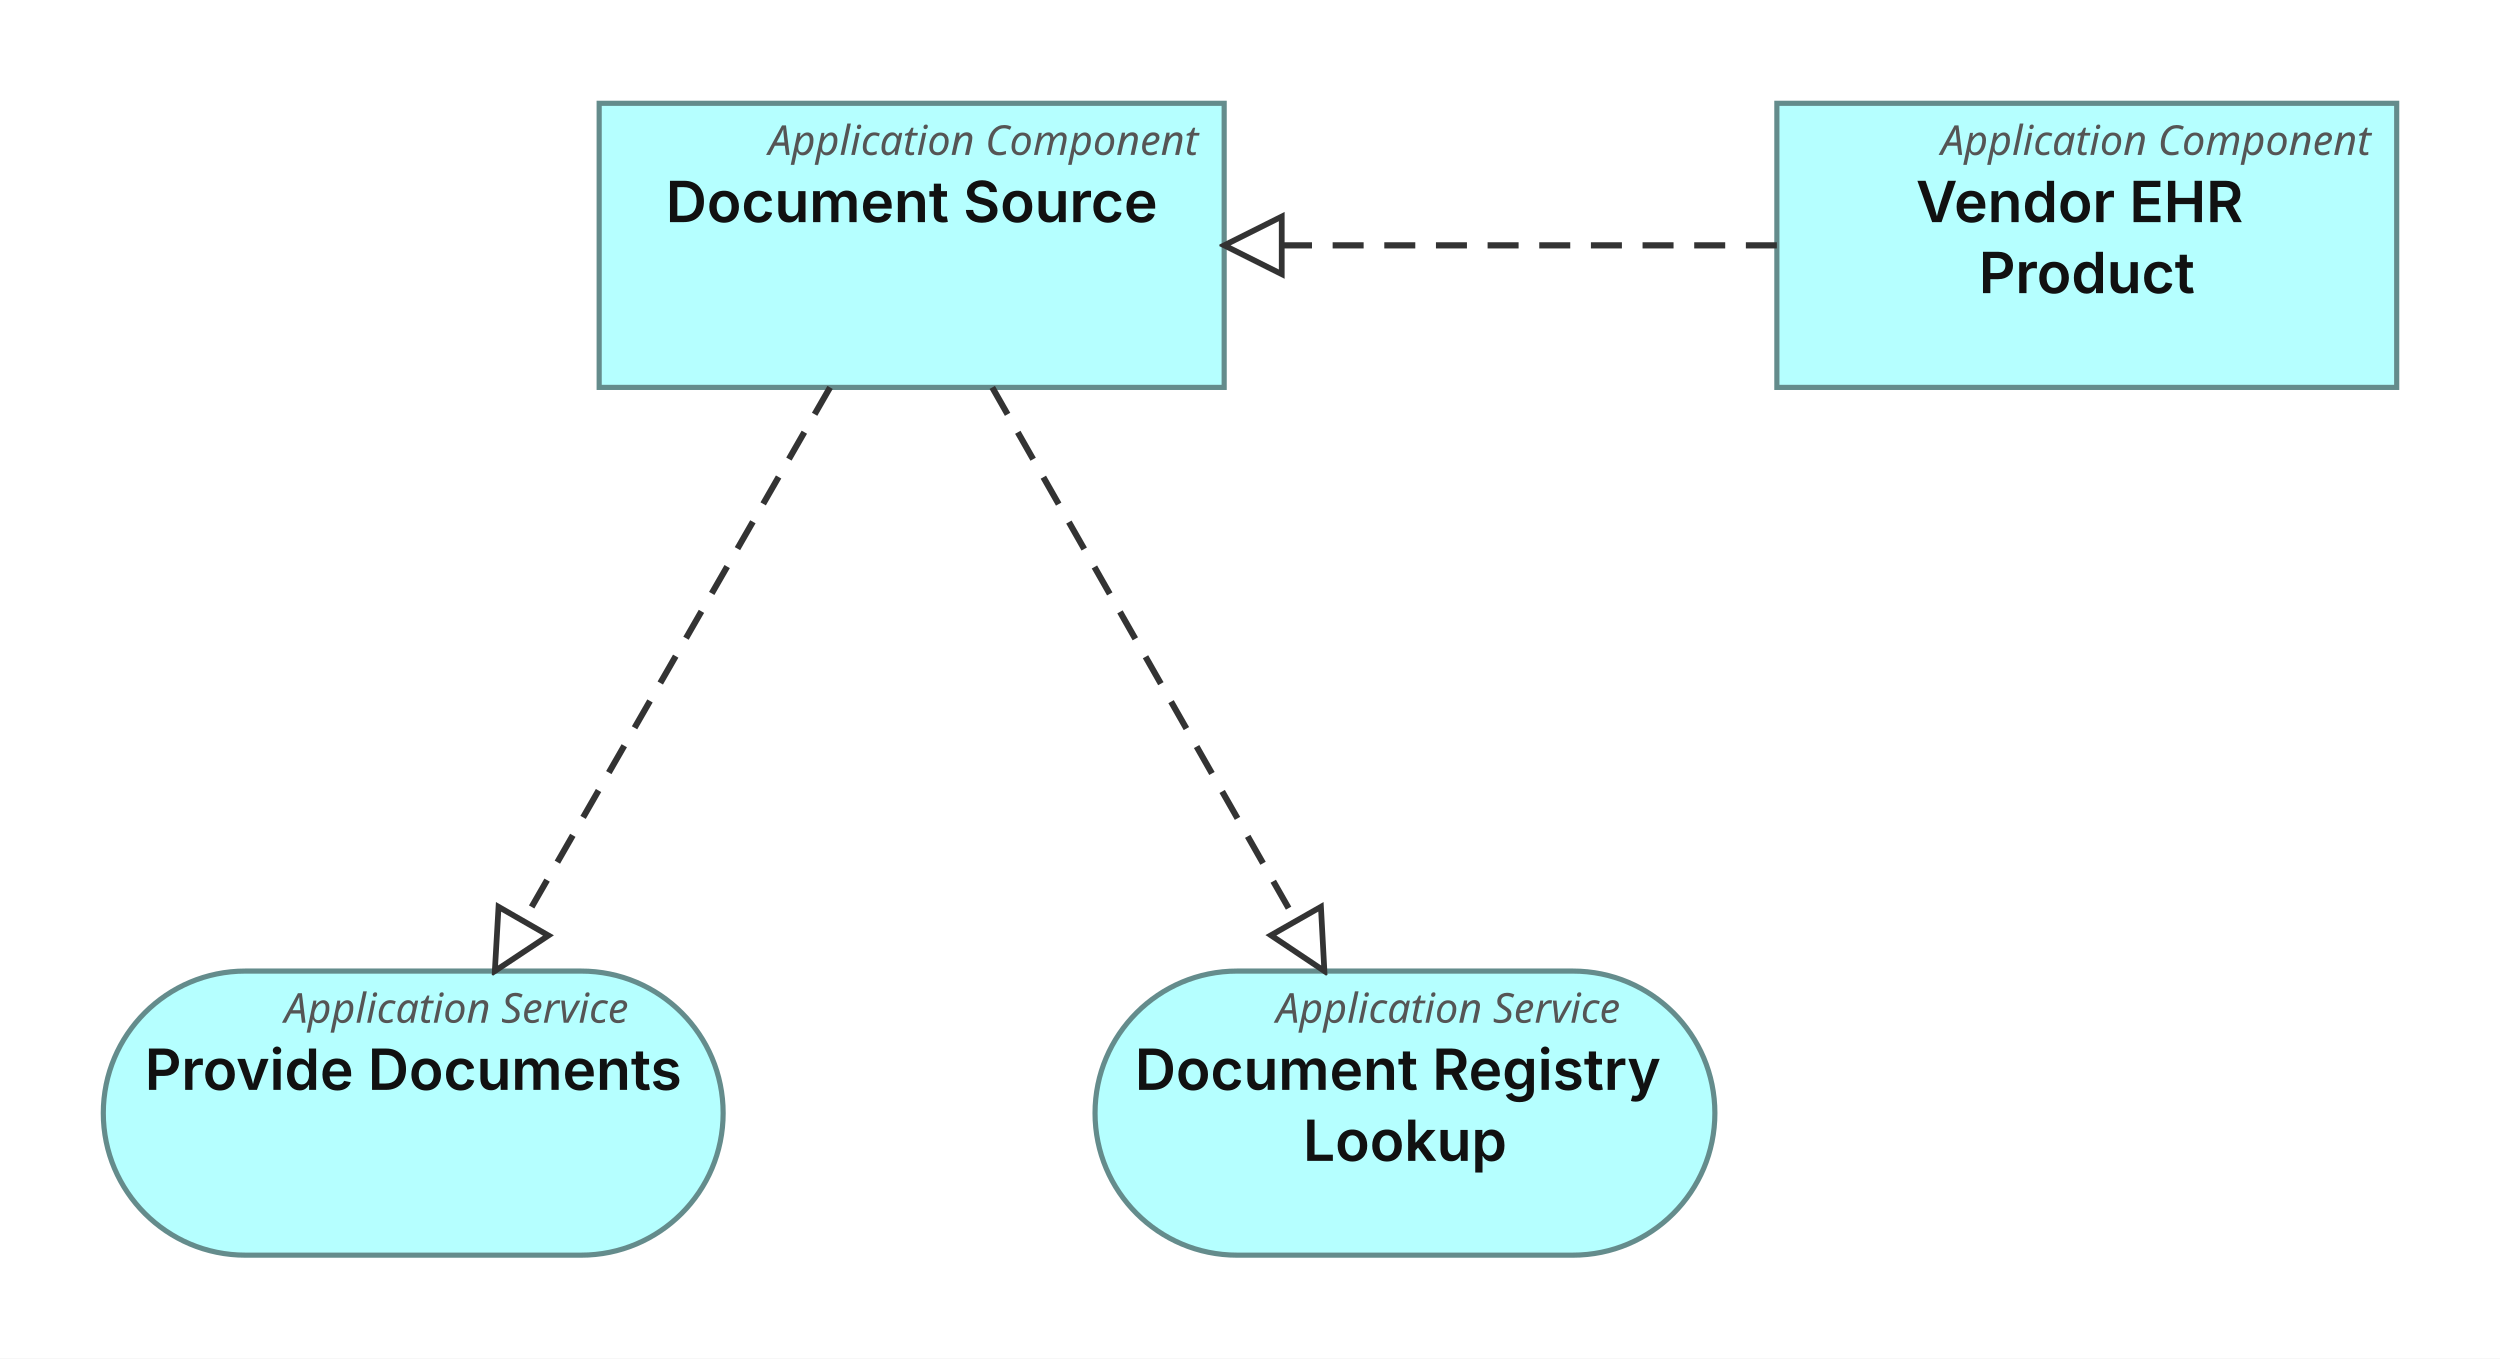
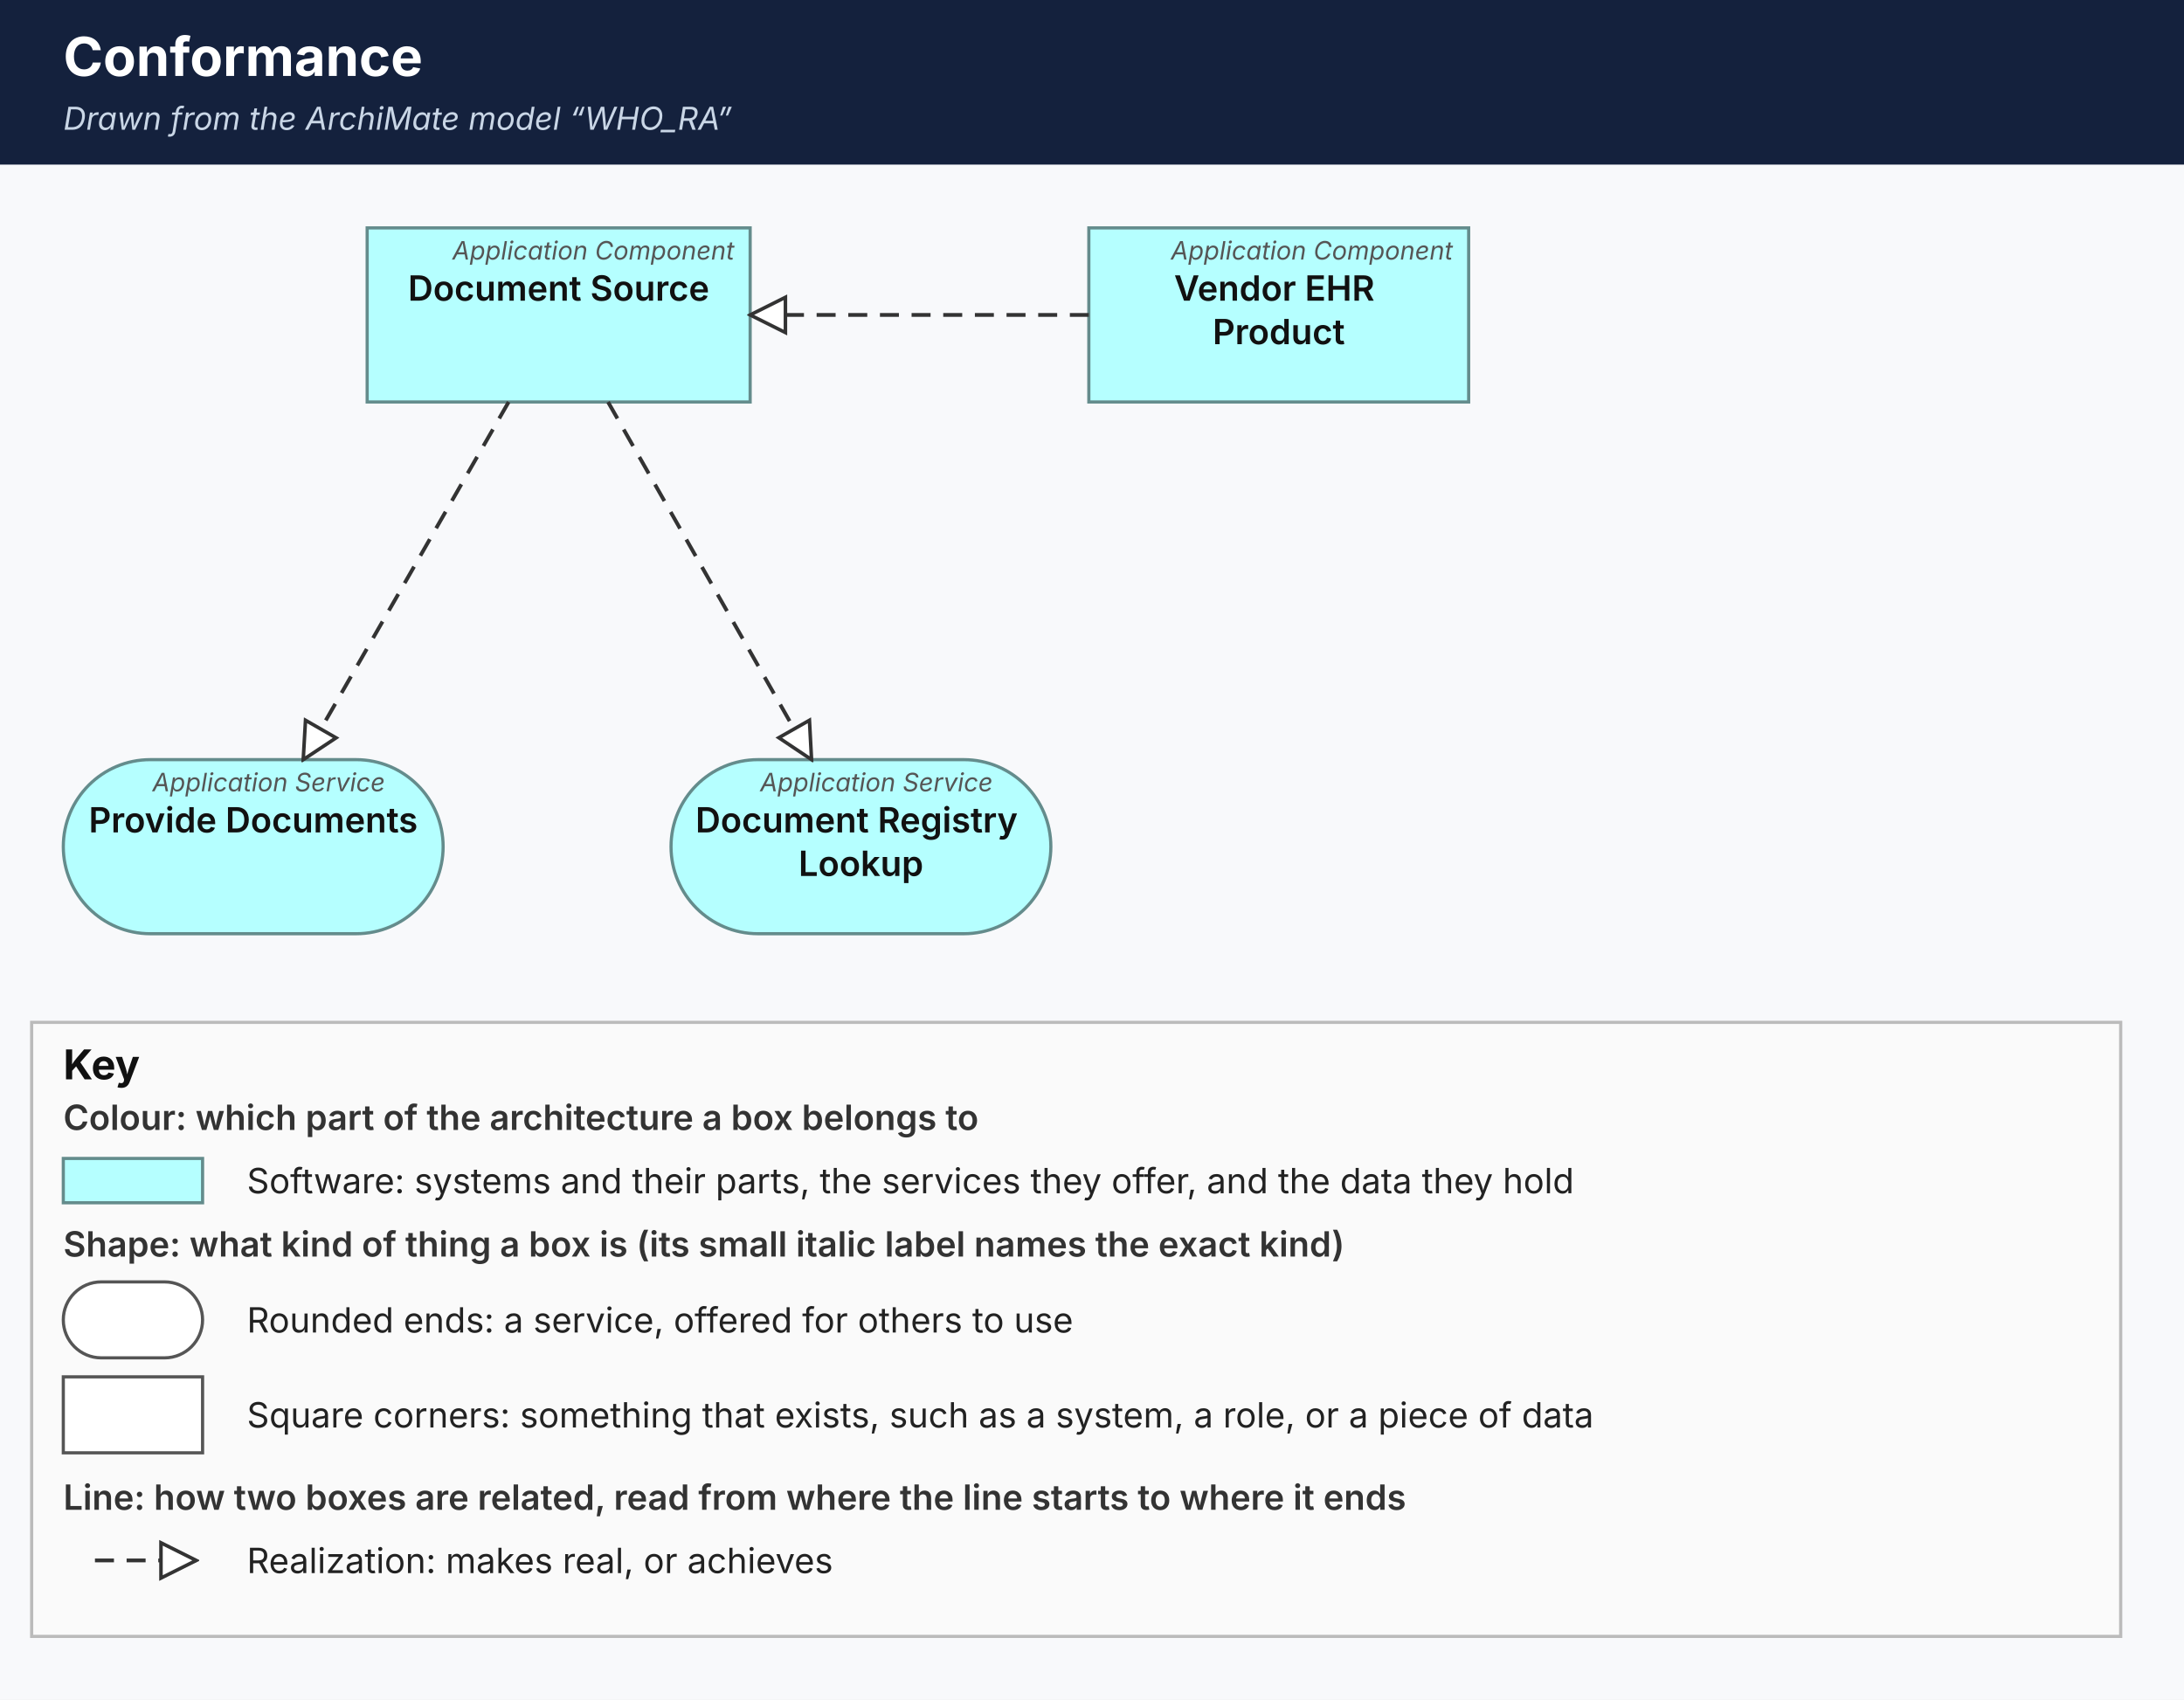
- <svg xmlns="http://www.w3.org/2000/svg" viewBox="256 136 484 263" width="484" height="263" role="img" aria-labelledby="av-title">
+ <svg xmlns="http://www.w3.org/2000/svg" viewBox="256 84 690 537" width="690" height="537" role="img" aria-labelledby="av-title">
  <style>
- .av-name{font:600 11px system-ui,-apple-system,"Segoe UI",sans-serif;fill:#111}
- .av-type{font:italic 8px system-ui,sans-serif;fill:#555}
- .av-group{font:600 11px system-ui,sans-serif;fill:#333}
- .av-note{font:10px system-ui,sans-serif;fill:#222}
- .av-rel{font:9px system-ui,sans-serif;fill:#333;paint-order:stroke;stroke:#fff;stroke-width:3px}
+ .av-name{font:600 11px Inter, "Segoe UI", system-ui, -apple-system, Helvetica, Arial, sans-serif;fill:#111}
+ .av-type{font:italic 8px Inter, "Segoe UI", system-ui, -apple-system, Helvetica, Arial, sans-serif;fill:#555}
+ .av-group{font:600 11px Inter, "Segoe UI", system-ui, -apple-system, Helvetica, Arial, sans-serif;fill:#333}
+ .av-note{font:10px Inter, "Segoe UI", system-ui, -apple-system, Helvetica, Arial, sans-serif;fill:#222}
+ .av-key{font:11px Inter, "Segoe UI", system-ui, -apple-system, Helvetica, Arial, sans-serif;fill:#222}
+ .av-keyh{font:600 11px Inter, "Segoe UI", system-ui, -apple-system, Helvetica, Arial, sans-serif;fill:#333}
+ .av-keyt{font:700 13px Inter, "Segoe UI", system-ui, -apple-system, Helvetica, Arial, sans-serif;fill:#111}
+ .av-rel{font:9px Inter, "Segoe UI", system-ui, -apple-system, Helvetica, Arial, sans-serif;fill:#333;paint-order:stroke;stroke:#fff;stroke-width:3px}
a:hover rect,a:hover polygon,a:focus rect,a:focus polygon{stroke:#06c;stroke-width:2.5}
</style>
  <defs>
    <marker id="arrow-open" viewBox="0 0 12 12" refX="11" refY="6" markerWidth="11" markerHeight="11" orient="auto-start-reverse" markerUnits="userSpaceOnUse">
      <path d="M1 1 L11 6 L1 11" fill="none" stroke="#333" stroke-width="1.3" />
    </marker>
    <marker id="arrow-filled" viewBox="0 0 12 12" refX="11" refY="6" markerWidth="11" markerHeight="11" orient="auto-start-reverse" markerUnits="userSpaceOnUse">
      <path d="M1 1 L11 6 L1 11 Z" fill="#333" />
    </marker>
    <marker id="arrow-small" viewBox="0 0 10 10" refX="9" refY="5" markerWidth="8" markerHeight="8" orient="auto-start-reverse" markerUnits="userSpaceOnUse">
      <path d="M1 1 L9 5 L1 9" fill="none" stroke="#333" stroke-width="1.2" />
    </marker>
    <marker id="triangle-hollow" viewBox="0 0 14 14" refX="13" refY="7" markerWidth="13" markerHeight="13" orient="auto-start-reverse" markerUnits="userSpaceOnUse">
      <path d="M1 1 L13 7 L1 13 Z" fill="#fff" stroke="#333" stroke-width="1.2" />
    </marker>
    <marker id="diamond-filled" viewBox="0 0 16 10" refX="1" refY="5" markerWidth="16" markerHeight="10" orient="auto-start-reverse" markerUnits="userSpaceOnUse">
      <path d="M1 5 L8 1 L15 5 L8 9 Z" fill="#333" />
    </marker>
    <marker id="diamond-hollow" viewBox="0 0 16 10" refX="1" refY="5" markerWidth="16" markerHeight="10" orient="auto-start-reverse" markerUnits="userSpaceOnUse">
      <path d="M1 5 L8 1 L15 5 L8 9 Z" fill="#fff" stroke="#333" stroke-width="1.2" />
    </marker>
    <marker id="dot" viewBox="0 0 8 8" refX="4" refY="4" markerWidth="7" markerHeight="7" orient="auto" markerUnits="userSpaceOnUse">
      <circle cx="4" cy="4" r="3.2" fill="#333" />
    </marker>
    <pattern id="missing" width="8" height="8" patternUnits="userSpaceOnUse" patternTransform="rotate(45)">
      <rect width="8" height="8" fill="#fff" />
      <line x1="0" y1="0" x2="0" y2="8" stroke="#d33" stroke-width="2" />
    </pattern>
  </defs>
-   <rect x="256" y="136" width="484" height="263" fill="#fff" />
-   <a href="../../../en/dpi-h-ra/archimate/0.2.0/elements/id-4269b5141b6347698b67225759884a71/" target="_top">
+   <rect x="256" y="84" width="690" height="537" fill="#f8f9fb" />
+   <rect x="256" y="84" width="690" height="52" fill="#14213d" />
+   <text x="276" y="108" style="font:700 17px Inter, &quot;Segoe UI&quot;, system-ui, -apple-system, Helvetica, Arial, sans-serif;fill:#fff">Conformance</text>
+   <text x="276" y="125" style="font:italic 10px Inter, &quot;Segoe UI&quot;, system-ui, -apple-system, Helvetica, Arial, sans-serif;fill:#c9d6e6">Drawn from the ArchiMate model “WHO_RA”</text>
+   <a href="../../../en/dpi-h-ra/archimate/0.2.0/elements/document-source/" target="_top">
    <rect x="372" y="156" width="121" height="55" fill="#b5ffff" stroke="#648c8c" stroke-width="1" />
    <text class="av-type" x="488" y="166" text-anchor="end">Application Component</text>
    <text class="av-name" x="432.5" y="179" text-anchor="middle">
      <tspan x="432.5" dy="0">Document Source</tspan>
    </text>
  </a>
-   <a href="../../../en/dpi-h-ra/archimate/0.2.0/elements/id-3bd1011d76c843fa860255f00a6aa68f/" target="_top">
+   <a href="../../../en/dpi-h-ra/archimate/0.2.0/elements/vendor-ehr-product/" target="_top">
    <rect x="600" y="156" width="120" height="55" fill="#b5ffff" stroke="#648c8c" stroke-width="1" />
    <text class="av-type" x="715" y="166" text-anchor="end">Application Component</text>
    <text class="av-name" x="660" y="179" text-anchor="middle">
      <tspan x="660" dy="0">Vendor EHR</tspan>
      <tspan x="660" dy="13.75">Product</tspan>
    </text>
  </a>
-   <a href="../../../en/dpi-h-ra/archimate/0.2.0/elements/id-4ca1d3ec69af40b99a793fb0d6356085/" target="_top">
+   <a href="../../../en/dpi-h-ra/archimate/0.2.0/elements/provide-documents/" target="_top">
    <rect x="276" y="324" width="120" height="55" rx="27.5" fill="#b5ffff" stroke="#648c8c" stroke-width="1" />
    <text class="av-type" x="377.667" y="334" text-anchor="end">Application Service</text>
    <text class="av-name" x="336" y="347" text-anchor="middle">
      <tspan x="336" dy="0">Provide Documents</tspan>
    </text>
  </a>
-   <a href="../../../en/dpi-h-ra/archimate/0.2.0/elements/id-f44753abaac24a3cb7965453fce4cc0d/" target="_top">
+   <a href="../../../en/dpi-h-ra/archimate/0.2.0/elements/document-registry-lookup/" target="_top">
    <rect x="468" y="324" width="120" height="55" rx="27.5" fill="#b5ffff" stroke="#648c8c" stroke-width="1" />
    <text class="av-type" x="569.667" y="334" text-anchor="end">Application Service</text>
    <text class="av-name" x="528" y="347" text-anchor="middle">
      <tspan x="528" dy="0">Document Registry</tspan>
      <tspan x="528" dy="13.75">Lookup</tspan>
    </text>
  </a>
  <a href="../../../en/dpi-h-ra/archimate/0.2.0/relationships/id-074bb8cba3fa43af88ac13ce2e3ae6eb/" target="_top">
    <path d="M416.7 211 L351.8 324" fill="none" stroke="#333" stroke-width="1.2" stroke-dasharray="6 4" marker-end="url(#triangle-hollow)" />
    <path d="M416.7 211 L351.8 324" fill="none" stroke="transparent" stroke-width="8" />
  </a>
  <a href="../../../en/dpi-h-ra/archimate/0.2.0/relationships/id-c28101b132dd4d0185edb1824b6d1519/" target="_top">
    <path d="M448.1 211 L512.4 324" fill="none" stroke="#333" stroke-width="1.2" stroke-dasharray="6 4" marker-end="url(#triangle-hollow)" />
    <path d="M448.1 211 L512.4 324" fill="none" stroke="transparent" stroke-width="8" />
  </a>
  <a href="../../../en/dpi-h-ra/archimate/0.2.0/relationships/id-f6fa7dd8ae714e8ebf7e0b07c785f8ef/" target="_top">
    <path d="M600 183.5 L493 183.5" fill="none" stroke="#333" stroke-width="1.2" stroke-dasharray="6 4" marker-end="url(#triangle-hollow)" />
    <path d="M600 183.5 L493 183.5" fill="none" stroke="transparent" stroke-width="8" />
  </a>
+   <g class="av-legend">
+     <rect x="266" y="407" width="660" height="194" fill="#fafafa" stroke="#bbb" />
+     <text class="av-keyt" x="276" y="425">Key</text>
+     <text class="av-keyh" x="276" y="441">Colour: which part of the architecture a box belongs to</text>
+     <rect x="276" y="450" width="44" height="14" fill="#b5ffff" stroke="#648c8c" />
+     <text class="av-key" x="334" y="461">Software: systems and their parts, the services they offer, and the data they hold</text>
+     <text class="av-keyh" x="276" y="481">Shape: what kind of thing a box is (its small italic label names the exact kind)</text>
+     <rect x="276" y="489" width="44" height="24" rx="12" fill="#fff" stroke="#555" />
+     <text class="av-key" x="334" y="505">Rounded ends: a service, offered for others to use</text>
+     <rect x="276" y="519" width="44" height="24" fill="#fff" stroke="#555" />
+     <text class="av-key" x="334" y="535">Square corners: something that exists, such as a system, a role, or a piece of data</text>
+     <text class="av-keyh" x="276" y="561">Line: how two boxes are related, read from where the line starts to where it ends</text>
+     <path d="M286 577 L318 577" fill="none" stroke="#333" stroke-width="1.2" stroke-dasharray="6 4" marker-end="url(#triangle-hollow)" />
+     <text class="av-key" x="334" y="581">Realization: makes real, or achieves</text>
+   </g>
</svg>
